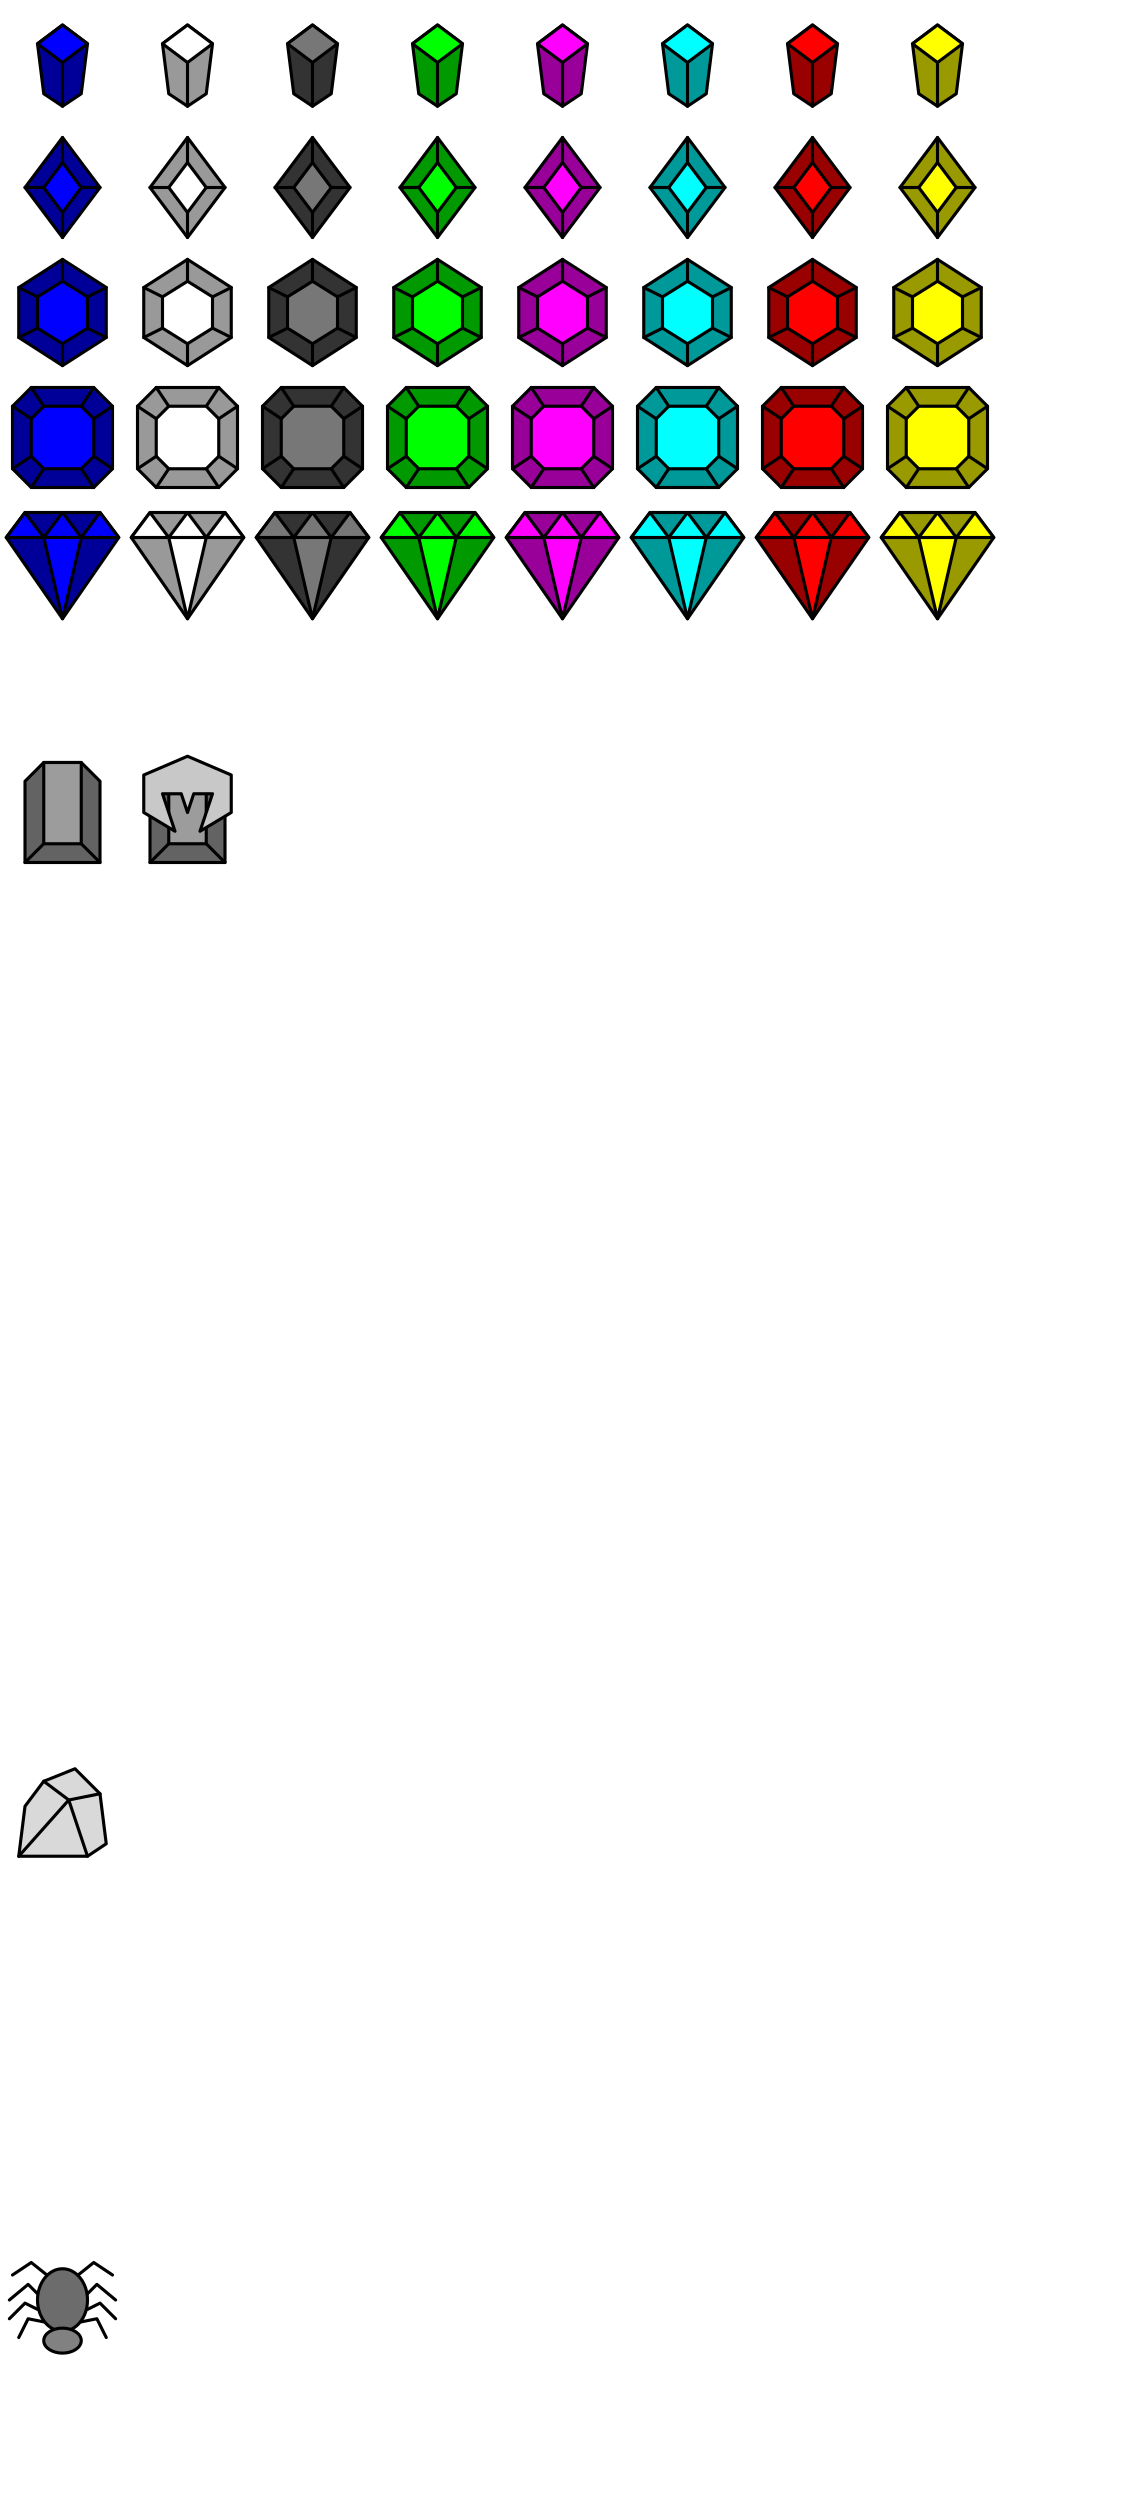
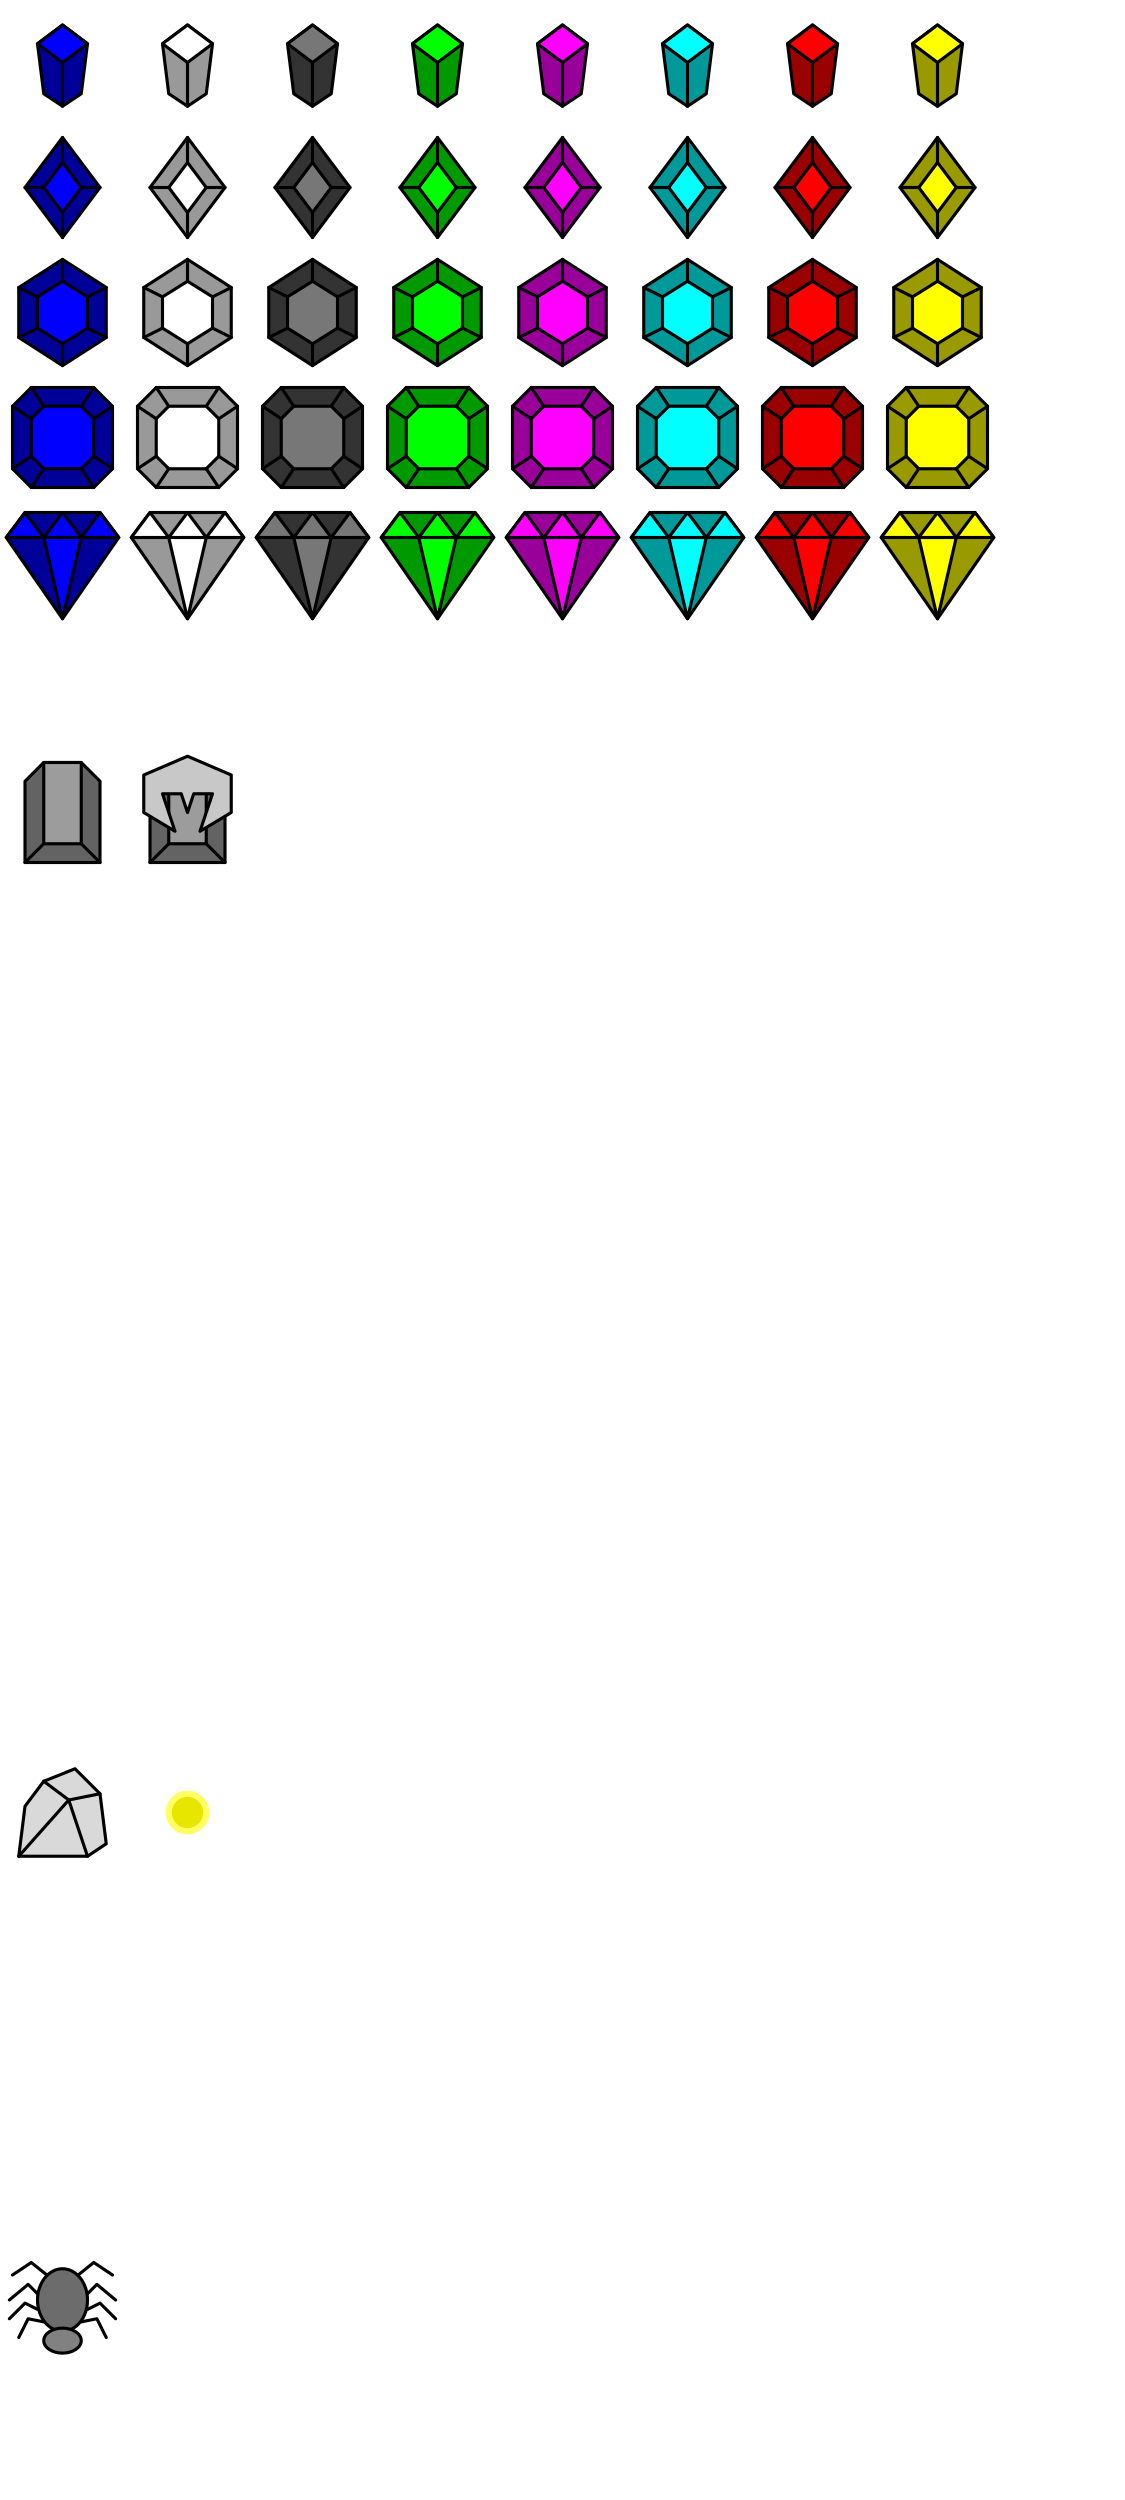
<svg xmlns="http://www.w3.org/2000/svg" id="eHa6ZVk02Rm1" viewBox="0 0 180 400" shape-rendering="geometricPrecision" text-rendering="geometricPrecision" width="180" height="400">
  <g id="b1" transform="matrix(1 0 0 1 0 0)">
    <path d="M6,7L7,15L10,17L13,15L14,7L10,4Z" fill="rgb(0,0,153)" stroke="rgb(0,0,0)" stroke-width="0.5" stroke-linecap="round" stroke-linejoin="round" />
    <path d="M10,4L6,7L10,10L14,7Z" fill="rgb(0,0,255)" stroke="rgb(0,0,0)" stroke-width="0.5" stroke-linecap="round" stroke-linejoin="round" />
    <path d="M10,10V17" fill="none" stroke="rgb(0,0,0)" stroke-width="0.5" stroke-linecap="round" stroke-linejoin="round" />
  </g>
  <g id="b2" transform="matrix(1 0 0 1 0 20)">
    <path d="M10,2L4,10L10,18L16,10Z" fill="rgb(0,0,153)" stroke="rgb(0,0,0)" stroke-width="0.5" stroke-linecap="round" stroke-linejoin="round" />
    <path d="M10,6L7,10L10,14L13,10Z" fill="rgb(0,0,255)" stroke="rgb(0,0,0)" stroke-width="0.5" stroke-linecap="round" stroke-linejoin="round" />
    <path d="M10,6V2M4,10H7M10,14V18M13,10H16" fill="none" stroke="rgb(0,0,0)" stroke-width="0.5" stroke-linecap="round" stroke-linejoin="round" />
  </g>
  <g id="b3" transform="matrix(1 0 0 1 0 40)">
    <path d="M10,1.5L3,6V14L10,18.5L17,14V6Z" fill="rgb(0,0,153)" stroke="rgb(0,0,0)" stroke-width="0.5" stroke-linecap="round" stroke-linejoin="round" />
    <path d="M14,7.5L10,5L6,7.5V12.5L10,15L14,12.5Z" fill="rgb(0,0,255)" stroke="rgb(0,0,0)" stroke-width="0.5" stroke-linecap="round" stroke-linejoin="round" />
    <path d="M10,5V1.5M3,6L6,7.5M3,14L6,12.5M10,18.5V15M17,14L14,12.5M17,6L14,7.5" fill="none" stroke="rgb(0,0,0)" stroke-width="0.5" stroke-linecap="round" stroke-linejoin="round" />
  </g>
  <g id="b4" transform="matrix(1 0 0 1 0 60)">
    <path d="M15,2H5L2,5V15L5,18H15L18,15V5Z" fill="rgb(0,0,153)" stroke="rgb(0,0,0)" stroke-width="0.5" stroke-linecap="round" stroke-linejoin="round" />
    <path d="M15,7L13,5H7L5,7V13L7,15H13L15,13Z" fill="rgb(0,0,255)" stroke="rgb(0,0,0)" stroke-width="0.5" stroke-linecap="round" stroke-linejoin="round" />
    <path d="M7,5L5,2M2,5L5,7M2,15L5,13M5,18L7,15M15,18L13,15M18,15L15,13M18,5L15,7M15,2L13,5" fill="none" stroke="rgb(0,0,0)" stroke-width="0.5" stroke-linecap="round" stroke-linejoin="round" />
  </g>
  <g id="b5" transform="matrix(1 0 0 1 0 80)">
    <path d="M16,2H4L1,6L10,19L19,6Z" fill="rgb(0,0,153)" stroke="rgb(0,0,0)" stroke-width="0.5" stroke-linecap="round" stroke-linejoin="round" />
    <path d="M10,19L13,6H19L16,2L13,6L10,2L7,6L4,2L1,6H13H7Z" fill="rgb(0,0,255)" stroke="rgb(0,0,0)" stroke-width="0.5" stroke-linecap="round" stroke-linejoin="round" />
  </g>
  <g id="d1" transform="matrix(1 0 0 1 20 0)">
    <path d="M6,7L7,15L10,17L13,15L14,7L10,4Z" fill="rgb(153,153,153)" stroke="rgb(0,0,0)" stroke-width="0.5" stroke-linecap="round" stroke-linejoin="round" />
    <path d="M10,4L6,7L10,10L14,7Z" fill="rgb(255,255,255)" stroke="rgb(0,0,0)" stroke-width="0.5" stroke-linecap="round" stroke-linejoin="round" />
    <path d="M10,10V17" fill="none" stroke="rgb(0,0,0)" stroke-width="0.5" stroke-linecap="round" stroke-linejoin="round" />
  </g>
  <g id="d2" transform="matrix(1 0 0 1 20 20)">
    <path d="M10,2L4,10L10,18L16,10Z" fill="rgb(153,153,153)" stroke="rgb(0,0,0)" stroke-width="0.5" stroke-linecap="round" stroke-linejoin="round" />
    <path d="M10,6L7,10L10,14L13,10Z" fill="rgb(255,255,255)" stroke="rgb(0,0,0)" stroke-width="0.5" stroke-linecap="round" stroke-linejoin="round" />
    <path d="M10,6V2M4,10H7M10,14V18M13,10H16" fill="none" stroke="rgb(0,0,0)" stroke-width="0.5" stroke-linecap="round" stroke-linejoin="round" />
  </g>
  <g id="d3" transform="matrix(1 0 0 1 20 40)">
    <path d="M10,1.5L3,6V14L10,18.5L17,14V6Z" fill="rgb(153,153,153)" stroke="rgb(0,0,0)" stroke-width="0.5" stroke-linecap="round" stroke-linejoin="round" />
    <path d="M14,7.5L10,5L6,7.5V12.5L10,15L14,12.5Z" fill="rgb(255,255,255)" stroke="rgb(0,0,0)" stroke-width="0.5" stroke-linecap="round" stroke-linejoin="round" />
    <path d="M10,5V1.5M3,6L6,7.5M3,14L6,12.5M10,18.5V15M17,14L14,12.5M17,6L14,7.5" fill="none" stroke="rgb(0,0,0)" stroke-width="0.5" stroke-linecap="round" stroke-linejoin="round" />
  </g>
  <g id="d4" transform="matrix(1 0 0 1 20 60)">
    <path d="M15,2H5L2,5V15L5,18H15L18,15V5Z" fill="rgb(153,153,153)" stroke="rgb(0,0,0)" stroke-width="0.5" stroke-linecap="round" stroke-linejoin="round" />
    <path d="M15,7L13,5H7L5,7V13L7,15H13L15,13Z" fill="rgb(255,255,255)" stroke="rgb(0,0,0)" stroke-width="0.5" stroke-linecap="round" stroke-linejoin="round" />
    <path d="M7,5L5,2M2,5L5,7M2,15L5,13M5,18L7,15M15,18L13,15M18,15L15,13M18,5L15,7M15,2L13,5" fill="none" stroke="rgb(0,0,0)" stroke-width="0.5" stroke-linecap="round" stroke-linejoin="round" />
  </g>
  <g id="d5" transform="matrix(1 0 0 1 20 80)">
    <path d="M16,2H4L1,6L10,19L19,6Z" fill="rgb(153,153,153)" stroke="rgb(0,0,0)" stroke-width="0.5" stroke-linecap="round" stroke-linejoin="round" />
    <path d="M10,19L13,6H19L16,2L13,6L10,2L7,6L4,2L1,6H13H7Z" fill="rgb(255,255,255)" stroke="rgb(0,0,0)" stroke-width="0.5" stroke-linecap="round" stroke-linejoin="round" />
  </g>
  <g id="e1" transform="matrix(1 0 0 1 40 0)">
    <path d="M6,7L7,15L10,17L13,15L14,7L10,4Z" fill="rgb(51,51,51)" stroke="rgb(0,0,0)" stroke-width="0.5" stroke-linecap="round" stroke-linejoin="round" />
    <path d="M10,4L6,7L10,10L14,7Z" fill="rgb(119,119,119)" stroke="rgb(0,0,0)" stroke-width="0.5" stroke-linecap="round" stroke-linejoin="round" />
    <path d="M10,10V17" fill="none" stroke="rgb(0,0,0)" stroke-width="0.5" stroke-linecap="round" stroke-linejoin="round" />
  </g>
  <g id="e2" transform="matrix(1 0 0 1 40 20)">
    <path d="M10,2L4,10L10,18L16,10Z" fill="rgb(51,51,51)" stroke="rgb(0,0,0)" stroke-width="0.5" stroke-linecap="round" stroke-linejoin="round" />
    <path d="M10,6L7,10L10,14L13,10Z" fill="rgb(119,119,119)" stroke="rgb(0,0,0)" stroke-width="0.5" stroke-linecap="round" stroke-linejoin="round" />
    <path d="M10,6V2M4,10H7M10,14V18M13,10H16" fill="none" stroke="rgb(0,0,0)" stroke-width="0.5" stroke-linecap="round" stroke-linejoin="round" />
  </g>
  <g id="e3" transform="matrix(1 0 0 1 40 40)">
    <path d="M10,1.5L3,6V14L10,18.5L17,14V6Z" fill="rgb(51,51,51)" stroke="rgb(0,0,0)" stroke-width="0.5" stroke-linecap="round" stroke-linejoin="round" />
    <path d="M14,7.5L10,5L6,7.5V12.5L10,15L14,12.5Z" fill="rgb(119,119,119)" stroke="rgb(0,0,0)" stroke-width="0.5" stroke-linecap="round" stroke-linejoin="round" />
    <path d="M10,5V1.5M3,6L6,7.5M3,14L6,12.5M10,18.5V15M17,14L14,12.5M17,6L14,7.5" fill="none" stroke="rgb(0,0,0)" stroke-width="0.5" stroke-linecap="round" stroke-linejoin="round" />
  </g>
  <g id="e4" transform="matrix(1 0 0 1 40 60)">
    <path d="M15,2H5L2,5V15L5,18H15L18,15V5Z" fill="rgb(51,51,51)" stroke="rgb(0,0,0)" stroke-width="0.5" stroke-linecap="round" stroke-linejoin="round" />
    <path d="M15,7L13,5H7L5,7V13L7,15H13L15,13Z" fill="rgb(119,119,119)" stroke="rgb(0,0,0)" stroke-width="0.5" stroke-linecap="round" stroke-linejoin="round" />
    <path d="M7,5L5,2M2,5L5,7M2,15L5,13M5,18L7,15M15,18L13,15M18,15L15,13M18,5L15,7M15,2L13,5" fill="none" stroke="rgb(0,0,0)" stroke-width="0.5" stroke-linecap="round" stroke-linejoin="round" />
  </g>
  <g id="e5" transform="matrix(1 0 0 1 40 80)">
    <path d="M16,2H4L1,6L10,19L19,6Z" fill="rgb(51,51,51)" stroke="rgb(0,0,0)" stroke-width="0.5" stroke-linecap="round" stroke-linejoin="round" />
    <path d="M10,19L13,6H19L16,2L13,6L10,2L7,6L4,2L1,6H13H7Z" fill="rgb(119,119,119)" stroke="rgb(0,0,0)" stroke-width="0.5" stroke-linecap="round" stroke-linejoin="round" />
  </g>
  <g id="g1" transform="matrix(1 0 0 1 60 0)">
    <path d="M6,7L7,15L10,17L13,15L14,7L10,4Z" fill="rgb(0,153,0)" stroke="rgb(0,0,0)" stroke-width="0.5" stroke-linecap="round" stroke-linejoin="round" />
    <path d="M10,4L6,7L10,10L14,7Z" fill="rgb(0,255,0)" stroke="rgb(0,0,0)" stroke-width="0.5" stroke-linecap="round" stroke-linejoin="round" />
    <path d="M10,10V17" fill="none" stroke="rgb(0,0,0)" stroke-width="0.5" stroke-linecap="round" stroke-linejoin="round" />
  </g>
  <g id="g2" transform="matrix(1 0 0 1 60 20)">
    <path d="M10,2L4,10L10,18L16,10Z" fill="rgb(0,153,0)" stroke="rgb(0,0,0)" stroke-width="0.5" stroke-linecap="round" stroke-linejoin="round" />
    <path d="M10,6L7,10L10,14L13,10Z" fill="rgb(0,255,0)" stroke="rgb(0,0,0)" stroke-width="0.5" stroke-linecap="round" stroke-linejoin="round" />
    <path d="M10,6V2M4,10H7M10,14V18M13,10H16" fill="none" stroke="rgb(0,0,0)" stroke-width="0.5" stroke-linecap="round" stroke-linejoin="round" />
  </g>
  <g id="g3" transform="matrix(1 0 0 1 60 40)">
    <path d="M10,1.5L3,6V14L10,18.5L17,14V6Z" fill="rgb(0,153,0)" stroke="rgb(0,0,0)" stroke-width="0.5" stroke-linecap="round" stroke-linejoin="round" />
    <path d="M14,7.5L10,5L6,7.5V12.5L10,15L14,12.5Z" fill="rgb(0,255,0)" stroke="rgb(0,0,0)" stroke-width="0.5" stroke-linecap="round" stroke-linejoin="round" />
    <path d="M10,5V1.5M3,6L6,7.5M3,14L6,12.5M10,18.5V15M17,14L14,12.5M17,6L14,7.5" fill="none" stroke="rgb(0,0,0)" stroke-width="0.5" stroke-linecap="round" stroke-linejoin="round" />
  </g>
  <g id="g4" transform="matrix(1 0 0 1 60 60)">
    <path d="M15,2H5L2,5V15L5,18H15L18,15V5Z" fill="rgb(0,153,0)" stroke="rgb(0,0,0)" stroke-width="0.5" stroke-linecap="round" stroke-linejoin="round" />
    <path d="M15,7L13,5H7L5,7V13L7,15H13L15,13Z" fill="rgb(0,255,0)" stroke="rgb(0,0,0)" stroke-width="0.5" stroke-linecap="round" stroke-linejoin="round" />
    <path d="M7,5L5,2M2,5L5,7M2,15L5,13M5,18L7,15M15,18L13,15M18,15L15,13M18,5L15,7M15,2L13,5" fill="none" stroke="rgb(0,0,0)" stroke-width="0.5" stroke-linecap="round" stroke-linejoin="round" />
  </g>
  <g id="g5" transform="matrix(1 0 0 1 60 80)">
    <path d="M16,2H4L1,6L10,19L19,6Z" fill="rgb(0,153,0)" stroke="rgb(0,0,0)" stroke-width="0.5" stroke-linecap="round" stroke-linejoin="round" />
    <path d="M10,19L13,6H19L16,2L13,6L10,2L7,6L4,2L1,6H13H7Z" fill="rgb(0,255,0)" stroke="rgb(0,0,0)" stroke-width="0.5" stroke-linecap="round" stroke-linejoin="round" />
  </g>
  <g id="p1" transform="matrix(1 0 0 1 80 0)">
    <path d="M6,7L7,15L10,17L13,15L14,7L10,4Z" fill="rgb(153,0,153)" stroke="rgb(0,0,0)" stroke-width="0.5" stroke-linecap="round" stroke-linejoin="round" />
    <path d="M10,4L6,7L10,10L14,7Z" fill="rgb(255,0,255)" stroke="rgb(0,0,0)" stroke-width="0.5" stroke-linecap="round" stroke-linejoin="round" />
    <path d="M10,10V17" fill="none" stroke="rgb(0,0,0)" stroke-width="0.5" stroke-linecap="round" stroke-linejoin="round" />
  </g>
  <g id="p2" transform="matrix(1 0 0 1 80 20)">
    <path d="M10,2L4,10L10,18L16,10Z" fill="rgb(153,0,153)" stroke="rgb(0,0,0)" stroke-width="0.5" stroke-linecap="round" stroke-linejoin="round" />
    <path d="M10,6L7,10L10,14L13,10Z" fill="rgb(255,0,255)" stroke="rgb(0,0,0)" stroke-width="0.5" stroke-linecap="round" stroke-linejoin="round" />
    <path d="M10,6V2M4,10H7M10,14V18M13,10H16" fill="none" stroke="rgb(0,0,0)" stroke-width="0.5" stroke-linecap="round" stroke-linejoin="round" />
  </g>
  <g id="p3" transform="matrix(1 0 0 1 80 40)">
    <path d="M10,1.5L3,6V14L10,18.5L17,14V6Z" fill="rgb(153,0,153)" stroke="rgb(0,0,0)" stroke-width="0.5" stroke-linecap="round" stroke-linejoin="round" />
    <path d="M14,7.5L10,5L6,7.5V12.5L10,15L14,12.5Z" fill="rgb(255,0,255)" stroke="rgb(0,0,0)" stroke-width="0.5" stroke-linecap="round" stroke-linejoin="round" />
    <path d="M10,5V1.5M3,6L6,7.5M3,14L6,12.5M10,18.5V15M17,14L14,12.5M17,6L14,7.5" fill="none" stroke="rgb(0,0,0)" stroke-width="0.5" stroke-linecap="round" stroke-linejoin="round" />
  </g>
  <g id="p4" transform="matrix(1 0 0 1 80 60)">
    <path d="M15,2H5L2,5V15L5,18H15L18,15V5Z" fill="rgb(153,0,153)" stroke="rgb(0,0,0)" stroke-width="0.5" stroke-linecap="round" stroke-linejoin="round" />
    <path d="M15,7L13,5H7L5,7V13L7,15H13L15,13Z" fill="rgb(255,0,255)" stroke="rgb(0,0,0)" stroke-width="0.5" stroke-linecap="round" stroke-linejoin="round" />
    <path d="M7,5L5,2M2,5L5,7M2,15L5,13M5,18L7,15M15,18L13,15M18,15L15,13M18,5L15,7M15,2L13,5" fill="none" stroke="rgb(0,0,0)" stroke-width="0.5" stroke-linecap="round" stroke-linejoin="round" />
  </g>
  <g id="p5" transform="matrix(1 0 0 1 80 80)">
    <path d="M16,2H4L1,6L10,19L19,6Z" fill="rgb(153,0,153)" stroke="rgb(0,0,0)" stroke-width="0.5" stroke-linecap="round" stroke-linejoin="round" />
    <path d="M10,19L13,6H19L16,2L13,6L10,2L7,6L4,2L1,6H13H7Z" fill="rgb(255,0,255)" stroke="rgb(0,0,0)" stroke-width="0.5" stroke-linecap="round" stroke-linejoin="round" />
  </g>
  <g id="q1" transform="matrix(1 0 0 1 100 0)">
    <path d="M6,7L7,15L10,17L13,15L14,7L10,4Z" fill="rgb(0,153,153)" stroke="rgb(0,0,0)" stroke-width="0.5" stroke-linecap="round" stroke-linejoin="round" />
    <path d="M10,4L6,7L10,10L14,7Z" fill="rgb(0,255,255)" stroke="rgb(0,0,0)" stroke-width="0.5" stroke-linecap="round" stroke-linejoin="round" />
    <path d="M10,10V17" fill="none" stroke="rgb(0,0,0)" stroke-width="0.5" stroke-linecap="round" stroke-linejoin="round" />
  </g>
  <g id="q2" transform="matrix(1 0 0 1 100 20)">
    <path d="M10,2L4,10L10,18L16,10Z" fill="rgb(0,153,153)" stroke="rgb(0,0,0)" stroke-width="0.5" stroke-linecap="round" stroke-linejoin="round" />
    <path d="M10,6L7,10L10,14L13,10Z" fill="rgb(0,255,255)" stroke="rgb(0,0,0)" stroke-width="0.5" stroke-linecap="round" stroke-linejoin="round" />
    <path d="M10,6V2M4,10H7M10,14V18M13,10H16" fill="none" stroke="rgb(0,0,0)" stroke-width="0.5" stroke-linecap="round" stroke-linejoin="round" />
  </g>
  <g id="q3" transform="matrix(1 0 0 1 100 40)">
    <path d="M10,1.5L3,6V14L10,18.5L17,14V6Z" fill="rgb(0,153,153)" stroke="rgb(0,0,0)" stroke-width="0.5" stroke-linecap="round" stroke-linejoin="round" />
    <path d="M14,7.5L10,5L6,7.5V12.5L10,15L14,12.5Z" fill="rgb(0,255,255)" stroke="rgb(0,0,0)" stroke-width="0.5" stroke-linecap="round" stroke-linejoin="round" />
    <path d="M10,5V1.5M3,6L6,7.5M3,14L6,12.5M10,18.5V15M17,14L14,12.5M17,6L14,7.5" fill="none" stroke="rgb(0,0,0)" stroke-width="0.5" stroke-linecap="round" stroke-linejoin="round" />
  </g>
  <g id="q4" transform="matrix(1 0 0 1 100 60)">
    <path d="M15,2H5L2,5V15L5,18H15L18,15V5Z" fill="rgb(0,153,153)" stroke="rgb(0,0,0)" stroke-width="0.5" stroke-linecap="round" stroke-linejoin="round" />
    <path d="M15,7L13,5H7L5,7V13L7,15H13L15,13Z" fill="rgb(0,255,255)" stroke="rgb(0,0,0)" stroke-width="0.5" stroke-linecap="round" stroke-linejoin="round" />
    <path d="M7,5L5,2M2,5L5,7M2,15L5,13M5,18L7,15M15,18L13,15M18,15L15,13M18,5L15,7M15,2L13,5" fill="none" stroke="rgb(0,0,0)" stroke-width="0.5" stroke-linecap="round" stroke-linejoin="round" />
  </g>
  <g id="q5" transform="matrix(1 0 0 1 100 80)">
    <path d="M16,2H4L1,6L10,19L19,6Z" fill="rgb(0,153,153)" stroke="rgb(0,0,0)" stroke-width="0.5" stroke-linecap="round" stroke-linejoin="round" />
    <path d="M10,19L13,6H19L16,2L13,6L10,2L7,6L4,2L1,6H13H7Z" fill="rgb(0,255,255)" stroke="rgb(0,0,0)" stroke-width="0.5" stroke-linecap="round" stroke-linejoin="round" />
  </g>
  <g id="r1" transform="matrix(1 0 0 1 120 0)">
    <path d="M6,7L7,15L10,17L13,15L14,7L10,4Z" fill="rgb(153,0,0)" stroke="rgb(0,0,0)" stroke-width="0.5" stroke-linecap="round" stroke-linejoin="round" />
    <path d="M10,4L6,7L10,10L14,7Z" fill="rgb(255,0,0)" stroke="rgb(0,0,0)" stroke-width="0.5" stroke-linecap="round" stroke-linejoin="round" />
    <path d="M10,10V17" fill="none" stroke="rgb(0,0,0)" stroke-width="0.5" stroke-linecap="round" stroke-linejoin="round" />
  </g>
  <g id="r2" transform="matrix(1 0 0 1 120 20)">
    <path d="M10,2L4,10L10,18L16,10Z" fill="rgb(153,0,0)" stroke="rgb(0,0,0)" stroke-width="0.5" stroke-linecap="round" stroke-linejoin="round" />
    <path d="M10,6L7,10L10,14L13,10Z" fill="rgb(255,0,0)" stroke="rgb(0,0,0)" stroke-width="0.5" stroke-linecap="round" stroke-linejoin="round" />
    <path d="M10,6V2M4,10H7M10,14V18M13,10H16" fill="none" stroke="rgb(0,0,0)" stroke-width="0.5" stroke-linecap="round" stroke-linejoin="round" />
  </g>
  <g id="r3" transform="matrix(1 0 0 1 120 40)">
    <path d="M10,1.5L3,6V14L10,18.5L17,14V6Z" fill="rgb(153,0,0)" stroke="rgb(0,0,0)" stroke-width="0.5" stroke-linecap="round" stroke-linejoin="round" />
    <path d="M14,7.5L10,5L6,7.5V12.5L10,15L14,12.5Z" fill="rgb(255,0,0)" stroke="rgb(0,0,0)" stroke-width="0.5" stroke-linecap="round" stroke-linejoin="round" />
    <path d="M10,5V1.5M3,6L6,7.5M3,14L6,12.5M10,18.5V15M17,14L14,12.5M17,6L14,7.5" fill="none" stroke="rgb(0,0,0)" stroke-width="0.5" stroke-linecap="round" stroke-linejoin="round" />
  </g>
  <g id="r4" transform="matrix(1 0 0 1 120 60)">
    <path d="M15,2H5L2,5V15L5,18H15L18,15V5Z" fill="rgb(153,0,0)" stroke="rgb(0,0,0)" stroke-width="0.5" stroke-linecap="round" stroke-linejoin="round" />
    <path d="M15,7L13,5H7L5,7V13L7,15H13L15,13Z" fill="rgb(255,0,0)" stroke="rgb(0,0,0)" stroke-width="0.5" stroke-linecap="round" stroke-linejoin="round" />
    <path d="M7,5L5,2M2,5L5,7M2,15L5,13M5,18L7,15M15,18L13,15M18,15L15,13M18,5L15,7M15,2L13,5" fill="none" stroke="rgb(0,0,0)" stroke-width="0.5" stroke-linecap="round" stroke-linejoin="round" />
  </g>
  <g id="r5" transform="matrix(1 0 0 1 120 80)">
    <path d="M16,2H4L1,6L10,19L19,6Z" fill="rgb(153,0,0)" stroke="rgb(0,0,0)" stroke-width="0.5" stroke-linecap="round" stroke-linejoin="round" />
    <path id="eHa6ZVk02Rm46" d="M10,19L13,6H19L16,2L13,6L10,2L7,6L4,2L1,6H13H7Z" fill="rgb(255,0,0)" stroke="rgb(0,0,0)" stroke-width="0.5" stroke-linecap="round" stroke-linejoin="round" />
  </g>
  <g id="y1" transform="matrix(1 0 0 1 140 0)">
    <path d="M6,7L7,15L10,17L13,15L14,7L10,4Z" fill="rgb(153,153,0)" stroke="rgb(0,0,0)" stroke-width="0.5" stroke-linecap="round" stroke-linejoin="round" />
    <path d="M10,4L6,7L10,10L14,7Z" fill="rgb(255,255,0)" stroke="rgb(0,0,0)" stroke-width="0.5" stroke-linecap="round" stroke-linejoin="round" />
    <path d="M10,10V17" fill="none" stroke="rgb(0,0,0)" stroke-width="0.5" stroke-linecap="round" stroke-linejoin="round" />
  </g>
  <g id="y2" transform="matrix(1 0 0 1 140 20)">
    <path d="M10,2L4,10L10,18L16,10Z" fill="rgb(153,153,0)" stroke="rgb(0,0,0)" stroke-width="0.5" stroke-linecap="round" stroke-linejoin="round" />
    <path d="M10,6L7,10L10,14L13,10Z" fill="rgb(255,255,0)" stroke="rgb(0,0,0)" stroke-width="0.5" stroke-linecap="round" stroke-linejoin="round" />
    <path d="M10,6V2M4,10H7M10,14V18M13,10H16" fill="none" stroke="rgb(0,0,0)" stroke-width="0.5" stroke-linecap="round" stroke-linejoin="round" />
  </g>
  <g id="y3" transform="matrix(1 0 0 1 140 40)">
    <path d="M10,1.5L3,6V14L10,18.5L17,14V6Z" fill="rgb(153,153,0)" stroke="rgb(0,0,0)" stroke-width="0.5" stroke-linecap="round" stroke-linejoin="round" />
    <path d="M14,7.5L10,5L6,7.5V12.5L10,15L14,12.5Z" fill="rgb(255,255,0)" stroke="rgb(0,0,0)" stroke-width="0.5" stroke-linecap="round" stroke-linejoin="round" />
    <path d="M10,5V1.5M3,6L6,7.5M3,14L6,12.5M10,18.5V15M17,14L14,12.5M17,6L14,7.5" fill="none" stroke="rgb(0,0,0)" stroke-width="0.5" stroke-linecap="round" stroke-linejoin="round" />
  </g>
  <g id="y4" transform="matrix(1 0 0 1 140 60)">
    <path d="M15,2H5L2,5V15L5,18H15L18,15V5Z" fill="rgb(153,153,0)" stroke="rgb(0,0,0)" stroke-width="0.5" stroke-linecap="round" stroke-linejoin="round" />
    <path d="M15,7L13,5H7L5,7V13L7,15H13L15,13Z" fill="rgb(255,255,0)" stroke="rgb(0,0,0)" stroke-width="0.5" stroke-linecap="round" stroke-linejoin="round" />
    <path d="M7,5L5,2M2,5L5,7M2,15L5,13M5,18L7,15M15,18L13,15M18,15L15,13M18,5L15,7M15,2L13,5" fill="none" stroke="rgb(0,0,0)" stroke-width="0.5" stroke-linecap="round" stroke-linejoin="round" />
  </g>
  <g id="y5" transform="matrix(1 0 0 1 140 80)">
    <path d="M16,2H4L1,6L10,19L19,6Z" fill="rgb(153,153,0)" stroke="rgb(0,0,0)" stroke-width="0.5" stroke-linecap="round" stroke-linejoin="round" />
    <path d="M10,19L13,6H19L16,2L13,6L10,2L7,6L4,2L1,6H13H7Z" fill="rgb(255,255,0)" stroke="rgb(0,0,0)" stroke-width="0.5" stroke-linecap="round" stroke-linejoin="round" />
  </g>
  <g id="silver" transform="matrix(1 0 0 1 0 120)">
    <path d="M13,2H7L4,5V18H16V5Z" fill="rgb(99,99,99)" stroke="rgb(0,0,0)" stroke-width="0.5" stroke-linecap="round" stroke-linejoin="round" />
    <path d="M7,2V15H13V2Z" fill="rgb(156,156,156)" stroke="rgb(0,0,0)" stroke-width="0.5" stroke-linecap="round" stroke-linejoin="round" />
    <path d="M7,15L4,18M13,15L16,18" fill="none" stroke="rgb(0,0,0)" stroke-width="0.5" stroke-linecap="round" stroke-linejoin="round" />
  </g>
  <g id="silver knight" transform="matrix(1 0 0 1 20 120)">
    <path d="M13,3H7L4,5V18H16V5Z" fill="rgb(99,99,99)" stroke="rgb(0,0,0)" stroke-width="0.5" stroke-linecap="round" stroke-linejoin="round" />
    <path d="M7,3V15H13V3Z" fill="rgb(156,156,156)" stroke="rgb(0,0,0)" stroke-width="0.5" stroke-linecap="round" stroke-linejoin="round" />
    <path d="M7,15L4,18M13,15L16,18" fill="none" stroke="rgb(0,0,0)" stroke-width="0.5" stroke-linecap="round" stroke-linejoin="round" />
    <path d="M10,1L3,4V10L8,13L6,7H9L10,10L11,7H14L12,13L17,10V4Z" fill="rgb(200,200,200)" stroke="rgb(0,0,0)" stroke-width="0.5" stroke-linecap="round" stroke-linejoin="round" />
  </g>
  <g id="rock" transform="matrix(1 0 0 1 0 280)">
    <path d="M12,3L7,5L4,9L3,17H14L17,15L16,7Z" fill="hsl(0, 0%, 85%)" stroke="black" stroke-width="0.5" stroke-linecap="round" stroke-linejoin="round" />
    <path d="M7,5L11,8L3,17" fill="none" stroke="black" stroke-width="0.5" stroke-linecap="round" stroke-linejoin="round" />
    <path d="M16,7L11,8L14,17" fill="none" stroke="black" stroke-width="0.5" stroke-linecap="round" stroke-linejoin="round" />
+   </g>
+   <g id="bullet" transform="matrix(1 0 0 1 20 280)">
+     <ellipse rx="3" ry="3" transform="matrix(1 0 0 1 10 10)" fill="rgb(230,230,0)" stroke="rgb(255,255,100)" stroke-width="1" />
  </g>
  <g id="spider" transform="matrix(1 0 0 1 0 360)">
    <ellipse rx="4" ry="5" transform="matrix(1 0 0 1 10 8)" fill="rgb(108,108,108)" stroke="rgb(0,0,0)" stroke-width="0.5" />
    <ellipse rx="3" ry="2" transform="matrix(1 0 0 1 10 14.5)" fill="rgb(129,129,129)" stroke="rgb(0,0,0)" stroke-width="0.5" />
    <path d="M7.5,4L5,2L2,4" fill="none" stroke="rgb(0,0,0)" stroke-width="0.5" stroke-linecap="round" stroke-linejoin="round" />
    <path d="M12.5,4L15,2L18,4" fill="none" stroke="rgb(0,0,0)" stroke-width="0.5" stroke-linecap="round" stroke-linejoin="round" />
    <path d="M6,7L4.5,5.5L1.5,8" fill="none" stroke="rgb(0,0,0)" stroke-width="0.5" stroke-linecap="round" stroke-linejoin="round" />
    <path d="M14,7L15.5,5.5L18.5,8" fill="none" stroke="rgb(0,0,0)" stroke-width="0.5" stroke-linecap="round" stroke-linejoin="round" />
    <path d="M6,9.5L4,8.5L1.5,11" fill="none" stroke="rgb(0,0,0)" stroke-width="0.5" stroke-linecap="round" stroke-linejoin="round" />
    <path d="M14,9.5L16,8.5L18.5,11" fill="none" stroke="rgb(0,0,0)" stroke-width="0.5" stroke-linecap="round" stroke-linejoin="round" />
    <path d="M7,11.5L4.5,11L3,14" fill="none" stroke="rgb(0,0,0)" stroke-width="0.5" stroke-linecap="round" stroke-linejoin="round" />
    <path d="M13,11.5L15.5,11L17,14" fill="none" stroke="rgb(0,0,0)" stroke-width="0.5" stroke-linecap="round" stroke-linejoin="round" />
  </g>
</svg>
